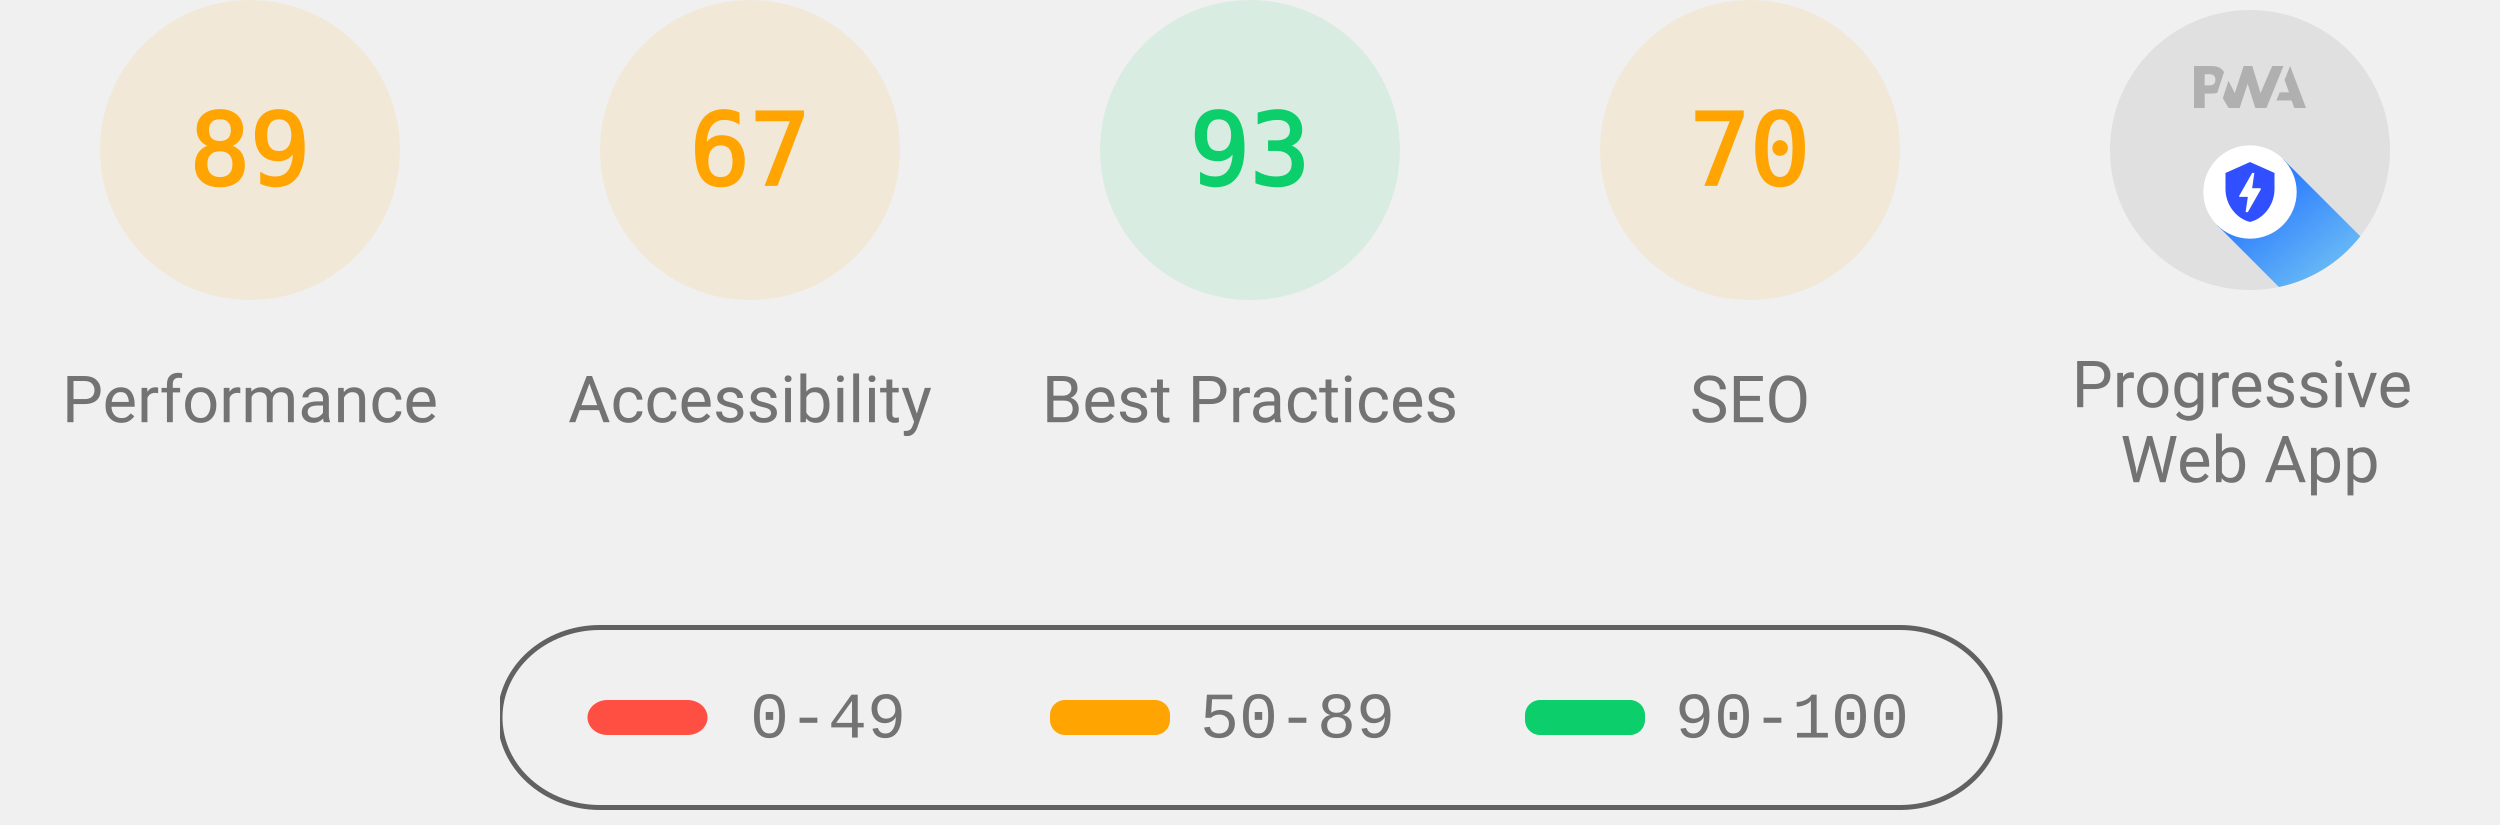
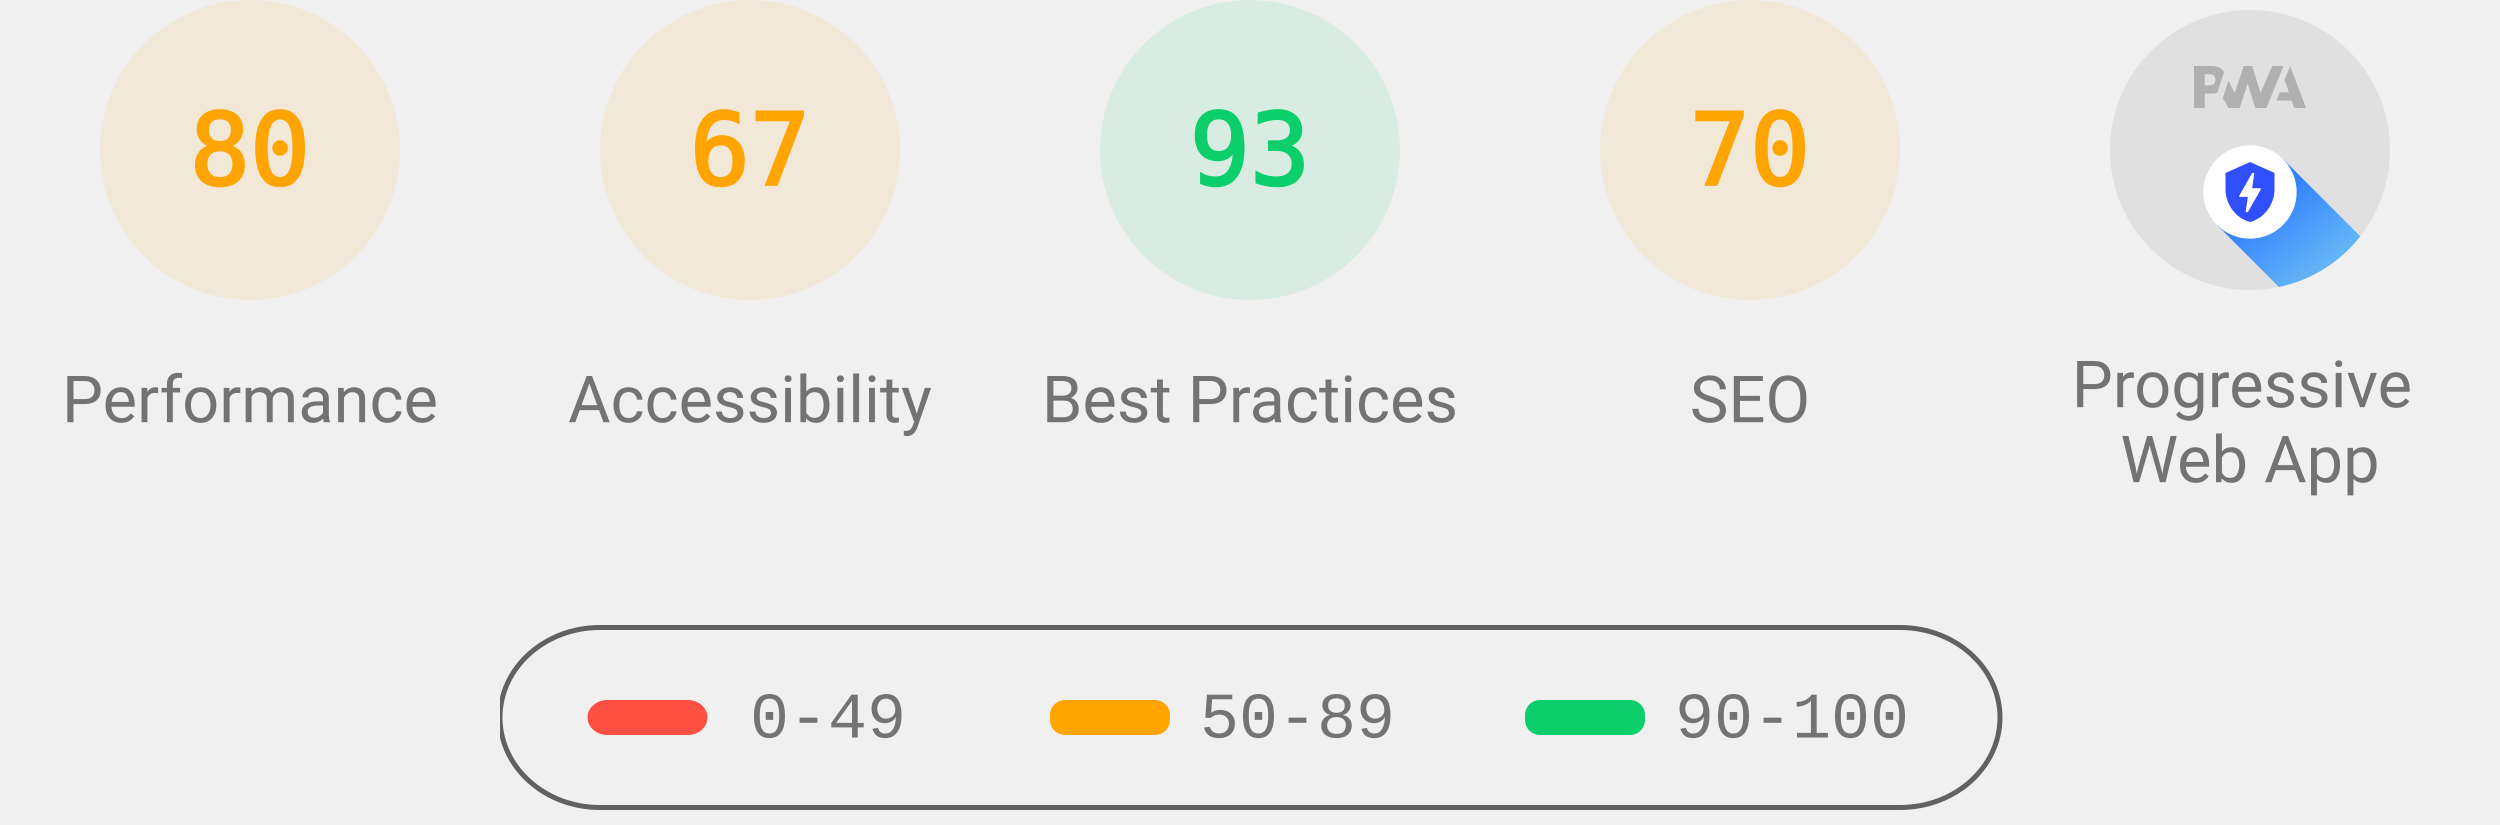
<svg xmlns="http://www.w3.org/2000/svg" class="theme--agnostic" fill="none" width="1000" height="330">
  <style>
			.gauge-base {
				opacity: 0.1
			}

			.gauge-arc {
				fill: none;
				animation-delay: 250ms;
				stroke-linecap: round;
				transform: rotate(-90deg);
				transform-origin: 100px 60px;
				animation: load-gauge 1s ease forwards
			}

			.guage-text {
				font-size: 40px;
				font-family: monospace;
				text-align: center
			}

			.guage-red {
				color: #ff4e42;
				fill: #ff4e42;
				stroke: #ff4e42
			}
			.guage-orange {
				color: #ffa400;
				fill: #ffa400;
				stroke: #ffa400
			}
			.guage-green {
				color: #0cce6b;
				fill: #0cce6b;
				stroke: #0cce6b
			}
			.theme--agnostic .guage-undefined {
				color: #5c5c5c;
				fill: #5c5c5c;
				stroke: #5c5c5c
			}
			.theme--light .guage-undefined {
				color: #1e1e1e;
				fill: #1e1e1e;
				stroke: #1e1e1e
			}
			.theme--dark .guage-undefined {
				color: #f5f5f5;
				fill: #f5f5f5;
				stroke: #f5f5f5
			}

			.guage-title {
				stroke: none;
				font-size: 26px;
				line-height: 26px;
				font-family: Roboto, Halvetica, Arial, sans-serif
			}
			.metric.guage-title {
				font-family: 'Courier New', Courier, monospace
			}
			.theme--agnostic .guage-title {
				color: #737373;
				fill: #737373
			}
			.theme--light .guage-title {
				color: #212121;
				fill: #212121
			}
			.theme--dark .guage-title {
				color: #f5f5f5;
				fill: #f5f5f5
			}

			@keyframes load-gauge {
				from {
					stroke-dasharray: 0 352.858
				}
			}
			.lh-gauge--pwa__disc {
				fill: #e0e0e0
			}
			.lh-gauge--pwa__logo {
				position: relative;
				fill: #b0b0b0
			}
			.lh-gauge--pwa__invisible {
				display: none
			}
			.lh-gauge--pwa__visible {
				display: inline
			}
			.guage-invisible {
				display: none
			}
			.lh-gauge--pwa__logo--primary-color {
				fill: #304ffe
			}
			.theme--agnostic .lh-gauge--pwa__logo--secondary-color {
				fill: #787878
			}
			.theme--light .lh-gauge--pwa__logo--secondary-color {
				fill: #3d3d3d
			}
			.theme--dark .lh-gauge--pwa__logo--secondary-color {
				fill: #d8b6b6
			}
			.theme--light #svg_2 {
				stroke: #00000022
			}
			.theme--agnostic #svg_2 {
				stroke: #616161
			}
			.theme--light #svg_2 {
				stroke: #00000022
			}
			.theme--dark #svg_2 {
				stroke: #f5f5f566
			}
		</style>
  <svg class="guage-div guage-perf guage-orange" viewBox="0 0 200 200" width="200" height="200" x="0" y="0">
    <circle class="gauge-base" r="56" cx="100" cy="60" stroke-width="8" />
-     <circle class="gauge-arc guage-arc-1" r="56" cx="100" cy="60" stroke-width="8" style="stroke-dasharray: 313.154, 351.858;" />
-     <text class="guage-text" x="100px" y="60px" alignment-baseline="central" dominant-baseline="central" text-anchor="middle">89</text>
+     <circle class="gauge-arc guage-arc-1" r="56" cx="100" cy="60" stroke-width="8" style="stroke-dasharray: 281.486, 351.858;" />
+     <text class="guage-text" x="100px" y="60px" alignment-baseline="central" dominant-baseline="central" text-anchor="middle">80</text>
    <text class="guage-title" x="100px" y="160px" alignment-baseline="central" dominant-baseline="central" text-anchor="middle">Performance</text>
  </svg>
  <svg class="guage-div guage-acc guage-orange" viewBox="0 0 200 200" width="200" height="200" x="200" y="0">
    <circle class="gauge-base" r="56" cx="100" cy="60" stroke-width="8" />
    <circle class="gauge-arc guage-arc-2" r="56" cx="100" cy="60" stroke-width="8" style="stroke-dasharray: 235.745, 351.858;" />
    <text class="guage-text" x="100px" y="60px" alignment-baseline="central" dominant-baseline="central" text-anchor="middle">67</text>
    <text class="guage-title" x="100px" y="160px" alignment-baseline="central" dominant-baseline="central" text-anchor="middle">Accessibility</text>
  </svg>
  <svg class="guage-div guage-best guage-green" viewBox="0 0 200 200" width="200" height="200" x="400" y="0">
    <circle class="gauge-base" r="56" cx="100" cy="60" stroke-width="8" />
    <circle class="gauge-arc guage-arc-3" r="56" cx="100" cy="60" stroke-width="8" style="stroke-dasharray: 327.228, 351.858;" />
    <text class="guage-text" x="100px" y="60px" alignment-baseline="central" dominant-baseline="central" text-anchor="middle">93</text>
    <text class="guage-title" x="100px" y="160px" alignment-baseline="central" dominant-baseline="central" text-anchor="middle">Best Practices</text>
  </svg>
  <svg class="guage-div guage-seo guage-orange" viewBox="0 0 200 200" width="200" height="200" x="600" y="0">
    <circle class="gauge-base" r="56" cx="100" cy="60" stroke-width="8" />
    <circle class="gauge-arc guage-arc-4" r="56" cx="100" cy="60" stroke-width="8" style="stroke-dasharray: 246.301, 351.858;" />
    <text class="guage-text" x="100px" y="60px" alignment-baseline="central" dominant-baseline="central" text-anchor="middle">70</text>
    <text class="guage-title" x="100px" y="160px" alignment-baseline="central" dominant-baseline="central" text-anchor="middle">SEO</text>
  </svg>
  <svg class="guage-div guage-pwa " viewBox="0 0 200 200" width="200" height="200" x="800" y="0">
    <svg viewBox="0 0 60 60" width="112" height="112" x="44" y="4">
      <defs>
        <linearGradient id="lh-gauge--pwa__check-circle__gradient-0" x1="50%" y1="0%" x2="50%" y2="100%">
          <stop stop-color="#00C852" offset="0%" />
          <stop stop-color="#009688" offset="100%" />
        </linearGradient>
        <linearGradient id="lh-gauge--pwa__installable__shadow-gradient-0" x1="76.056%" x2="24.111%" y1="82.995%" y2="24.735%">
          <stop stop-color="#A5D6A7" offset="0%" />
          <stop stop-color="#80CBC4" offset="100%" />
        </linearGradient>
        <linearGradient id="lh-gauge--pwa__fast-reliable__shadow-gradient-0" x1="76.056%" y1="82.995%" x2="25.678%" y2="26.493%">
          <stop stop-color="#64B5F6" offset="0%" />
          <stop stop-color="#2979FF" offset="100%" />
        </linearGradient>
        <g id="lh-gauge--pwa__fast-reliable-badge-0">
          <circle fill="#FFFFFF" cx="10" cy="10" r="10" />
          <path fill="#304FFE" d="M10 3.58l5.25 2.34v3.5c0 3.23-2.24 6.26-5.25 7-3.01-.74-5.25-3.77-5.25-7v-3.5L10 3.58zm-.47 10.74l2.76-4.83.03-.07c.04-.08 0-.24-.22-.24h-1.64l.47-3.26h-.47l-2.7 4.77c-.02.01.05-.1-.04.05-.09.16-.1.31.18.31h1.63l-.47 3.27h.47z" />
        </g>
        <g id="lh-gauge--pwa__installable-badge-0">
          <circle fill="#FFFFFF" cx="10" cy="10" r="10" />
          <path fill="#009688" d="M10 4.167A5.835 5.835 0 0 0 4.167 10 5.835 5.835 0 0 0 10 15.833 5.835 5.835 0 0 0 15.833 10 5.835 5.835 0 0 0 10 4.167zm2.917 6.416h-2.334v2.334H9.417v-2.334H7.083V9.417h2.334V7.083h1.166v2.334h2.334v1.166z" />
        </g>
      </defs>
      <g stroke="none" fill-rule="nonzero">
        <circle class="lh-gauge--pwa__disc" cx="30" cy="30" r="30" />
        <g class="lh-gauge--pwa__logo">
          <path d="M35.66 19.39l.7-1.75h2L37.4 15 38.6 12l3.4 9h-2.51l-.58-1.61z" />
          <path d="M33.52 21l3.65-9h-2.42l-2.5 5.82L30.5 12h-1.86l-1.9 5.82-1.35-2.65-1.21 3.72L25.4 21h2.38l1.72-5.2 1.64 5.2z" />
          <path fill-rule="nonzero" d="M20.3 17.91h1.48c.45 0 .85-.05 1.2-.15l.39-1.18 1.07-3.3a2.64 2.64 0 0 0-.28-.37c-.55-.6-1.36-.91-2.42-.91H18v9h2.3V17.9zm1.96-3.84c.22.22.33.5.33.87 0 .36-.1.65-.29.87-.2.23-.59.35-1.15.35h-.86v-2.41h.87c.52 0 .89.1 1.1.32z" />
        </g>
        <rect class="lh-gauge--pwa__component lh-gauge--pwa__na-line lh-gauge--pwa__invisible" fill="#FFFFFF" x="20" y="32" width="20" height="4" rx="2" />
        <g class="lh-gauge--pwa__component lh-gauge--pwa__fast-reliable-badge lh-gauge--pwa__visible" transform="translate(20, 29)">
          <path fill="url(#lh-gauge--pwa__fast-reliable__shadow-gradient-0)" d="M33.63 19.49A30 30 0 0 1 16.2 30.36L3 17.14 17.14 3l16.49 16.49z" />
          <use href="#lh-gauge--pwa__fast-reliable-badge-0" />
        </g>
        <g class="lh-gauge--pwa__component lh-gauge--pwa__installable-badge lh-gauge--pwa__invisible" transform="translate(20, 29)">
          <path fill="url(#lh-gauge--pwa__installable__shadow-gradient-0)" d="M33.629 19.487c-4.272 5.453-10.391 9.39-17.415 10.869L3 17.142 17.142 3 33.63 19.487z" />
          <use href="#lh-gauge--pwa__installable-badge-0" />
        </g>
        <g class="lh-gauge--pwa__component lh-gauge--pwa__fast-reliable-installable-badges lh-gauge--pwa__invisible">
          <g transform="translate(8, 29)">
            <path fill="url(#lh-gauge--pwa__fast-reliable__shadow-gradient-0)" d="M16.321 30.463L3 17.143 17.142 3l22.365 22.365A29.864 29.864 0 0 1 22 31c-1.942 0-3.84-.184-5.679-.537z" />
            <use href="#lh-gauge--pwa__fast-reliable-badge-0" />
          </g>
          <g transform="translate(32, 29)">
            <path fill="url(#lh-gauge--pwa__installable__shadow-gradient-0)" d="M25.982 11.84a30.107 30.107 0 0 1-13.08 15.203L3 17.143 17.142 3l8.84 8.84z" />
            <use href="#lh-gauge--pwa__installable-badge-0" />
          </g>
        </g>
        <g class="lh-gauge--pwa__component lh-gauge--pwa__check-circle lh-gauge--pwa__invisible" transform="translate(18, 28)">
          <circle fill="#FFFFFF" cx="12" cy="12" r="12" />
          <path fill="url(#lh-gauge--pwa__check-circle__gradient-0)" d="M12 2a10 10 0 1 0 0 20 10 10 0 0 0 0-20zm-2 15l-5-5 1.41-1.41L10 14.17l7.59-7.59L19 8l-9 9z" />
        </g>
      </g>
    </svg>
    <text class="guage-title" y="160px" alignment-baseline="central" dominant-baseline="central" text-anchor="middle">
      <tspan x="100px" dy="-6px">Progressive</tspan>
      <tspan x="100px" dy="30px">Web App</tspan>
    </text>
  </svg>
  <svg width="604" height="76" x="200" y="250">
    <g>
      <rect fill="none" id="canvas_background" height="80" width="604" y="-1" x="-1" />
      <g display="none" overflow="visible" y="0" x="0" height="100%" width="100%" id="canvasGrid">
        <rect fill="url(#gridpattern)" stroke-width="0" y="0" x="0" height="100%" width="100%" />
      </g>
    </g>
    <g>
      <rect fill-opacity="0" stroke-width="2" rx="40" id="svg_2" height="72" width="600" y="1" x="0" fill="#000000" />
      <rect stroke="#000" rx="8" id="svg_3" height="14" width="48" y="30" x="35" stroke-opacity="null" stroke-width="0" fill="#ff4e42" />
      <rect stroke="#000" rx="6" id="svg_4" height="14" width="48" y="30" x="220" stroke-opacity="null" stroke-width="0" fill="#ffa400" />
      <rect stroke="#000" rx="6" id="svg_5" height="14" width="48" y="30" x="410" stroke-opacity="null" stroke-width="0" fill="#0cce6b" />
      <text class="metric guage-title" xml:space="preserve" text-anchor="start" font-size="26" id="svg_6" y="45" x="100" stroke-opacity="null" stroke-width="0" stroke="#000">0-49</text>
      <text class="metric guage-title" xml:space="preserve" text-anchor="start" font-size="26" id="svg_7" y="45" x="280" stroke-opacity="null" stroke-width="0" stroke="#000">50-89</text>
      <text class="metric guage-title" xml:space="preserve" text-anchor="start" font-size="26" id="svg_8" y="45" x="470" stroke-opacity="null" stroke-width="0" stroke="#000">90-100</text>
    </g>
  </svg>
</svg>
